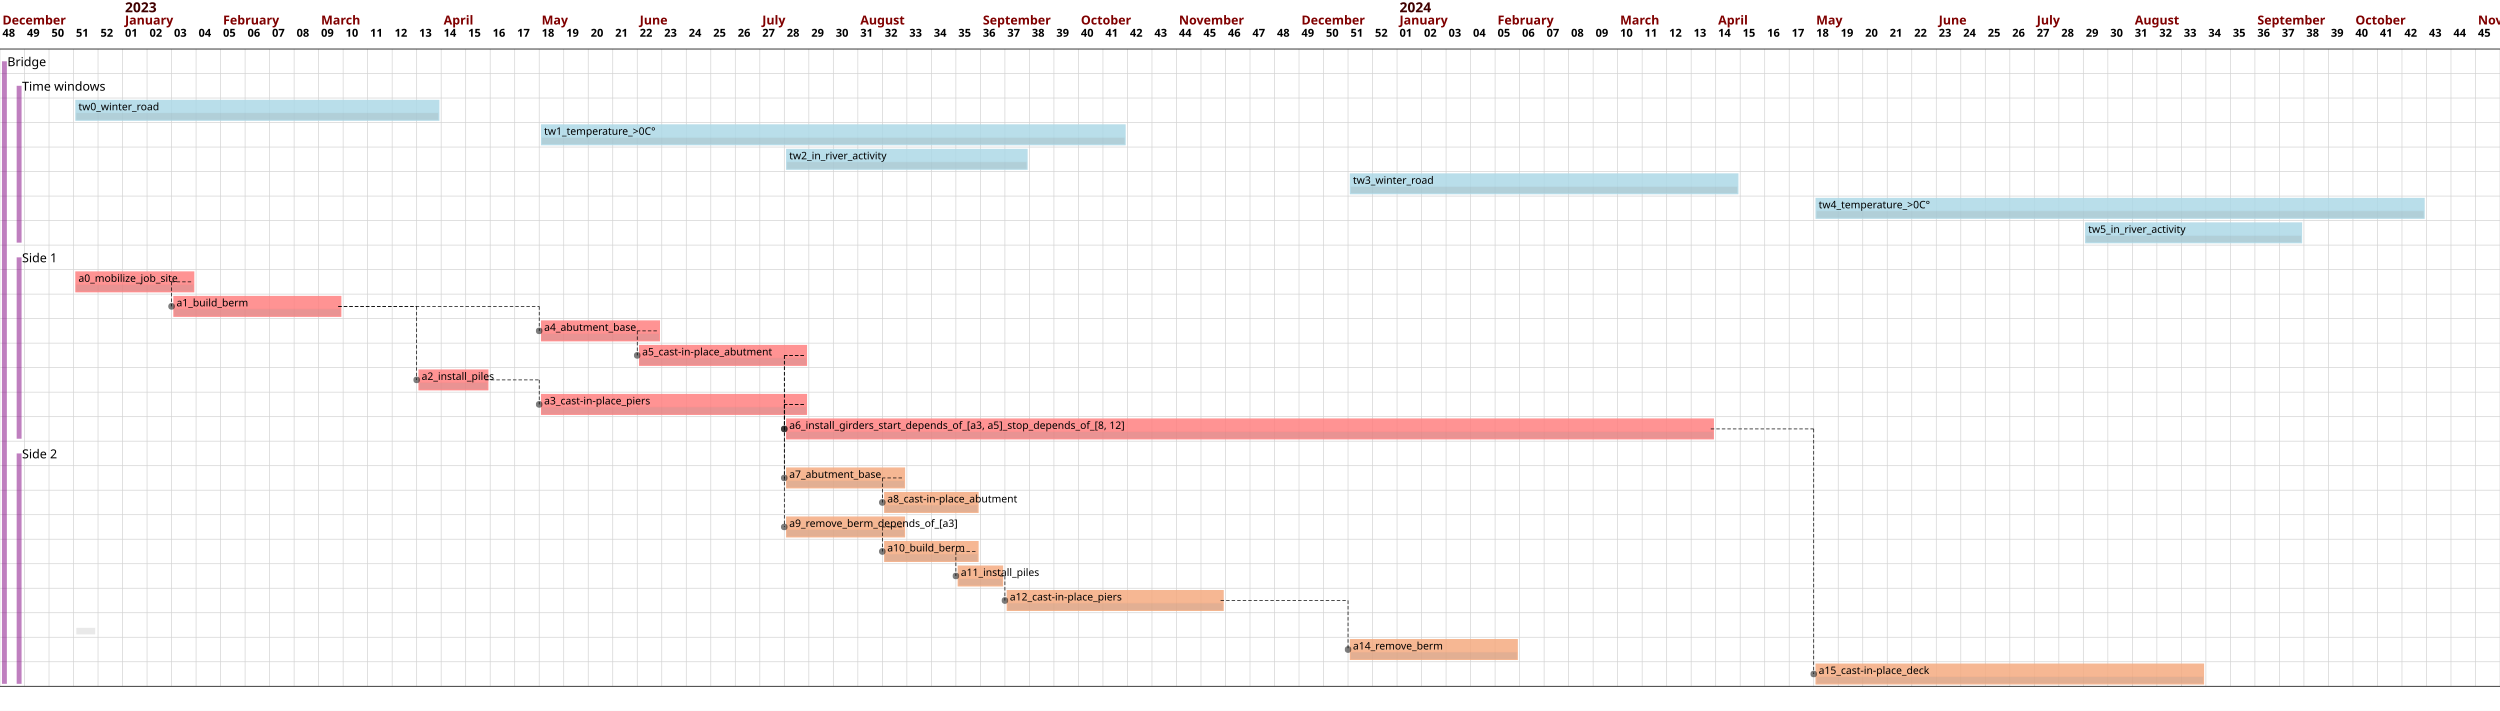
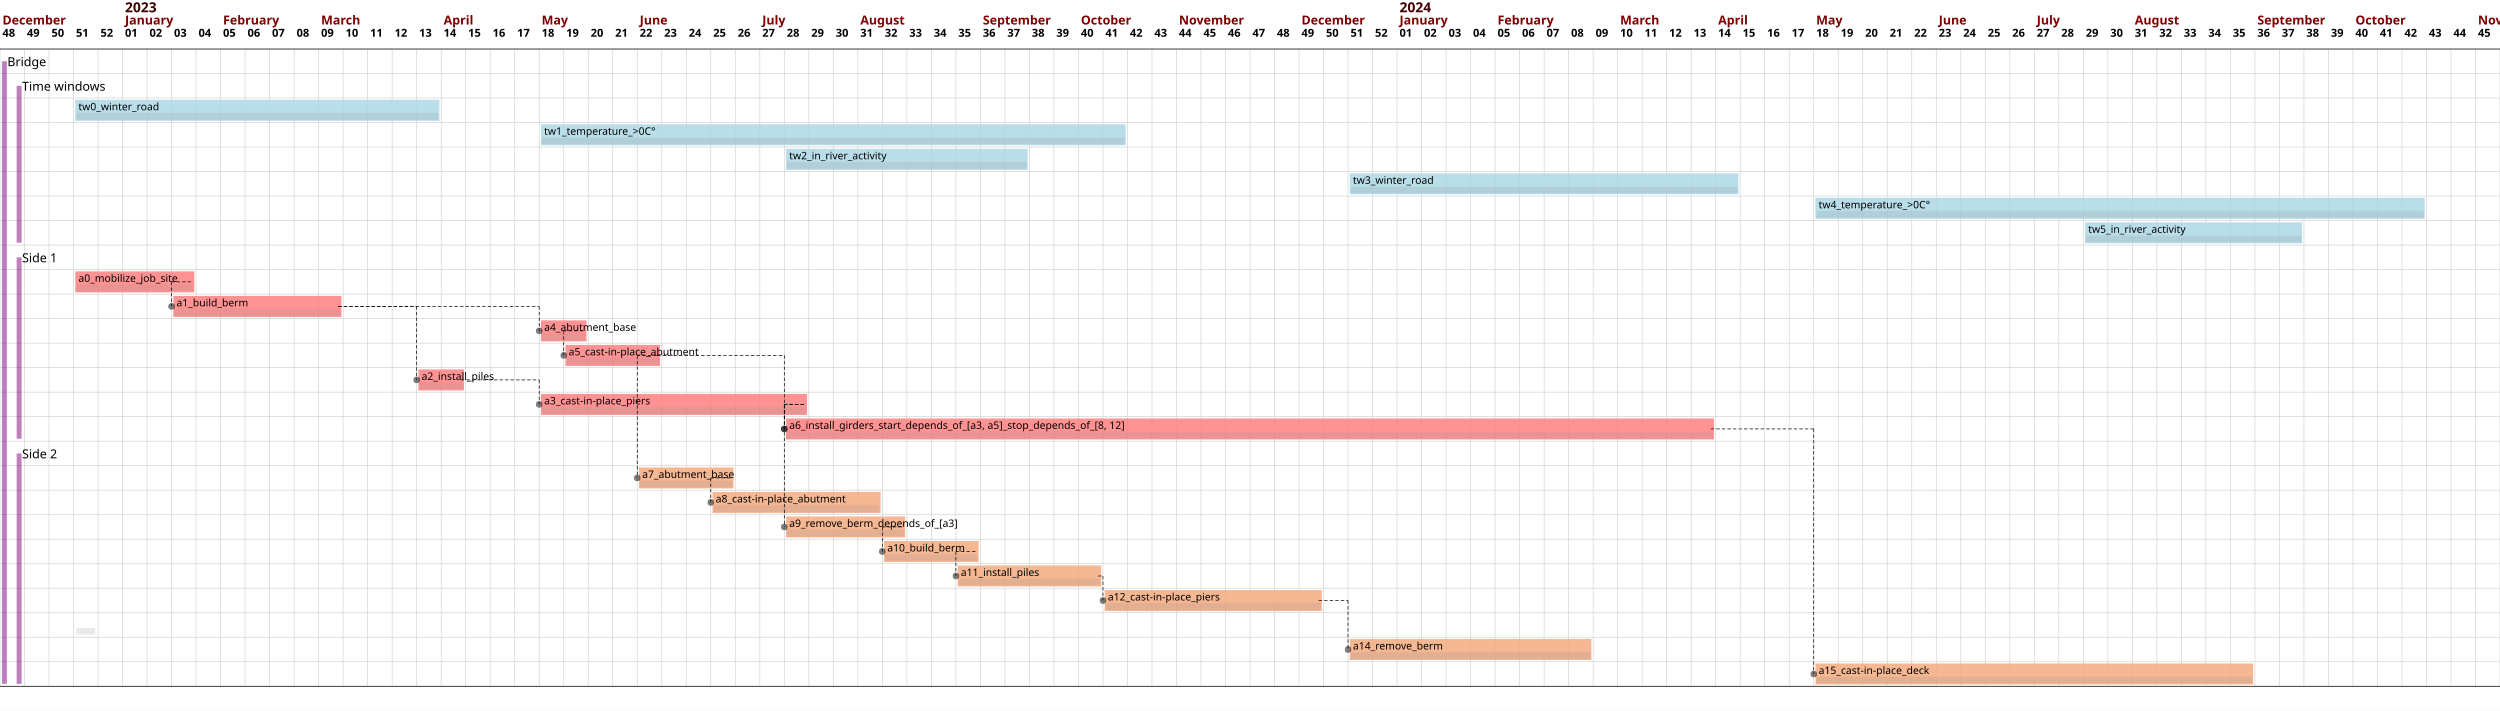
<svg xmlns="http://www.w3.org/2000/svg" baseProfile="full" height="1027.559" version="1.1" width="3614.173">
  <defs />
  <rect fill="white" height="1027.559" opacity="1" stroke-width="0" width="3614.173" x="0.0" y="0.0" />
  <g>
    <g id="vlines" stroke="lightgray">
      <line x1="0.0" x2="0.0" y1="70.866" y2="992.126" />
      <text fill="#800000" font-family="Verdana" font-size="18" font-weight="bold" stroke="#800000" stroke-width="0" x="3.543" y="35.433">December</text>
      <text fill="black" font-family="Verdana" font-size="16" font-weight="bold" stroke="black" stroke-width="0" x="3.543" y="53.15">48</text>
      <line x1="35.433" x2="35.433" y1="70.866" y2="992.126" />
      <text fill="black" font-family="Verdana" font-size="16" font-weight="bold" stroke="black" stroke-width="0" x="38.976" y="53.15">49</text>
      <line x1="70.866" x2="70.866" y1="70.866" y2="992.126" />
      <text fill="black" font-family="Verdana" font-size="16" font-weight="bold" stroke="black" stroke-width="0" x="74.409" y="53.15">50</text>
      <line x1="106.299" x2="106.299" y1="70.866" y2="992.126" />
      <text fill="black" font-family="Verdana" font-size="16" font-weight="bold" stroke="black" stroke-width="0" x="109.843" y="53.15">51</text>
      <line x1="141.732" x2="141.732" y1="70.866" y2="992.126" />
      <text fill="black" font-family="Verdana" font-size="16" font-weight="bold" stroke="black" stroke-width="0" x="145.276" y="53.15">52</text>
      <line x1="177.165" x2="177.165" y1="70.866" y2="992.126" />
      <text fill="#400000" font-family="Verdana" font-size="20" font-weight="bold" stroke="#400000" stroke-width="0" x="180.709" y="17.717">2023</text>
      <text fill="#800000" font-family="Verdana" font-size="18" font-weight="bold" stroke="#800000" stroke-width="0" x="180.709" y="35.433">January</text>
      <text fill="black" font-family="Verdana" font-size="16" font-weight="bold" stroke="black" stroke-width="0" x="180.709" y="53.15">01</text>
      <line x1="212.598" x2="212.598" y1="70.866" y2="992.126" />
      <text fill="black" font-family="Verdana" font-size="16" font-weight="bold" stroke="black" stroke-width="0" x="216.142" y="53.15">02</text>
      <line x1="248.031" x2="248.031" y1="70.866" y2="992.126" />
      <text fill="black" font-family="Verdana" font-size="16" font-weight="bold" stroke="black" stroke-width="0" x="251.575" y="53.15">03</text>
      <line x1="283.465" x2="283.465" y1="70.866" y2="992.126" />
      <text fill="black" font-family="Verdana" font-size="16" font-weight="bold" stroke="black" stroke-width="0" x="287.008" y="53.15">04</text>
      <line x1="318.898" x2="318.898" y1="70.866" y2="992.126" />
      <text fill="#800000" font-family="Verdana" font-size="18" font-weight="bold" stroke="#800000" stroke-width="0" x="322.441" y="35.433">February</text>
      <text fill="black" font-family="Verdana" font-size="16" font-weight="bold" stroke="black" stroke-width="0" x="322.441" y="53.15">05</text>
      <line x1="354.331" x2="354.331" y1="70.866" y2="992.126" />
      <text fill="black" font-family="Verdana" font-size="16" font-weight="bold" stroke="black" stroke-width="0" x="357.874" y="53.15">06</text>
      <line x1="389.764" x2="389.764" y1="70.866" y2="992.126" />
      <text fill="black" font-family="Verdana" font-size="16" font-weight="bold" stroke="black" stroke-width="0" x="393.307" y="53.15">07</text>
      <line x1="425.197" x2="425.197" y1="70.866" y2="992.126" />
      <text fill="black" font-family="Verdana" font-size="16" font-weight="bold" stroke="black" stroke-width="0" x="428.74" y="53.15">08</text>
      <line x1="460.63" x2="460.63" y1="70.866" y2="992.126" />
      <text fill="#800000" font-family="Verdana" font-size="18" font-weight="bold" stroke="#800000" stroke-width="0" x="464.173" y="35.433">March</text>
      <text fill="black" font-family="Verdana" font-size="16" font-weight="bold" stroke="black" stroke-width="0" x="464.173" y="53.15">09</text>
      <line x1="496.063" x2="496.063" y1="70.866" y2="992.126" />
      <text fill="black" font-family="Verdana" font-size="16" font-weight="bold" stroke="black" stroke-width="0" x="499.606" y="53.15">10</text>
      <line x1="531.496" x2="531.496" y1="70.866" y2="992.126" />
      <text fill="black" font-family="Verdana" font-size="16" font-weight="bold" stroke="black" stroke-width="0" x="535.039" y="53.15">11</text>
      <line x1="566.929" x2="566.929" y1="70.866" y2="992.126" />
      <text fill="black" font-family="Verdana" font-size="16" font-weight="bold" stroke="black" stroke-width="0" x="570.472" y="53.15">12</text>
      <line x1="602.362" x2="602.362" y1="70.866" y2="992.126" />
      <text fill="black" font-family="Verdana" font-size="16" font-weight="bold" stroke="black" stroke-width="0" x="605.905" y="53.15">13</text>
      <line x1="637.795" x2="637.795" y1="70.866" y2="992.126" />
      <text fill="#800000" font-family="Verdana" font-size="18" font-weight="bold" stroke="#800000" stroke-width="0" x="641.339" y="35.433">April</text>
      <text fill="black" font-family="Verdana" font-size="16" font-weight="bold" stroke="black" stroke-width="0" x="641.339" y="53.15">14</text>
      <line x1="673.228" x2="673.228" y1="70.866" y2="992.126" />
      <text fill="black" font-family="Verdana" font-size="16" font-weight="bold" stroke="black" stroke-width="0" x="676.772" y="53.15">15</text>
      <line x1="708.661" x2="708.661" y1="70.866" y2="992.126" />
      <text fill="black" font-family="Verdana" font-size="16" font-weight="bold" stroke="black" stroke-width="0" x="712.205" y="53.15">16</text>
      <line x1="744.094" x2="744.094" y1="70.866" y2="992.126" />
      <text fill="black" font-family="Verdana" font-size="16" font-weight="bold" stroke="black" stroke-width="0" x="747.638" y="53.15">17</text>
      <line x1="779.528" x2="779.528" y1="70.866" y2="992.126" />
      <text fill="#800000" font-family="Verdana" font-size="18" font-weight="bold" stroke="#800000" stroke-width="0" x="783.071" y="35.433">May</text>
      <text fill="black" font-family="Verdana" font-size="16" font-weight="bold" stroke="black" stroke-width="0" x="783.071" y="53.15">18</text>
      <line x1="814.961" x2="814.961" y1="70.866" y2="992.126" />
      <text fill="black" font-family="Verdana" font-size="16" font-weight="bold" stroke="black" stroke-width="0" x="818.504" y="53.15">19</text>
      <line x1="850.394" x2="850.394" y1="70.866" y2="992.126" />
      <text fill="black" font-family="Verdana" font-size="16" font-weight="bold" stroke="black" stroke-width="0" x="853.937" y="53.15">20</text>
      <line x1="885.827" x2="885.827" y1="70.866" y2="992.126" />
      <text fill="black" font-family="Verdana" font-size="16" font-weight="bold" stroke="black" stroke-width="0" x="889.37" y="53.15">21</text>
      <line x1="921.26" x2="921.26" y1="70.866" y2="992.126" />
      <text fill="#800000" font-family="Verdana" font-size="18" font-weight="bold" stroke="#800000" stroke-width="0" x="924.803" y="35.433">June</text>
      <text fill="black" font-family="Verdana" font-size="16" font-weight="bold" stroke="black" stroke-width="0" x="924.803" y="53.15">22</text>
      <line x1="956.693" x2="956.693" y1="70.866" y2="992.126" />
      <text fill="black" font-family="Verdana" font-size="16" font-weight="bold" stroke="black" stroke-width="0" x="960.236" y="53.15">23</text>
      <line x1="992.126" x2="992.126" y1="70.866" y2="992.126" />
      <text fill="black" font-family="Verdana" font-size="16" font-weight="bold" stroke="black" stroke-width="0" x="995.669" y="53.15">24</text>
      <line x1="1027.559" x2="1027.559" y1="70.866" y2="992.126" />
      <text fill="black" font-family="Verdana" font-size="16" font-weight="bold" stroke="black" stroke-width="0" x="1031.102" y="53.15">25</text>
      <line x1="1062.992" x2="1062.992" y1="70.866" y2="992.126" />
      <text fill="black" font-family="Verdana" font-size="16" font-weight="bold" stroke="black" stroke-width="0" x="1066.535" y="53.15">26</text>
      <line x1="1098.425" x2="1098.425" y1="70.866" y2="992.126" />
      <text fill="#800000" font-family="Verdana" font-size="18" font-weight="bold" stroke="#800000" stroke-width="0" x="1101.968" y="35.433">July</text>
      <text fill="black" font-family="Verdana" font-size="16" font-weight="bold" stroke="black" stroke-width="0" x="1101.968" y="53.15">27</text>
      <line x1="1133.858" x2="1133.858" y1="70.866" y2="992.126" />
      <text fill="black" font-family="Verdana" font-size="16" font-weight="bold" stroke="black" stroke-width="0" x="1137.402" y="53.15">28</text>
      <line x1="1169.291" x2="1169.291" y1="70.866" y2="992.126" />
      <text fill="black" font-family="Verdana" font-size="16" font-weight="bold" stroke="black" stroke-width="0" x="1172.835" y="53.15">29</text>
      <line x1="1204.724" x2="1204.724" y1="70.866" y2="992.126" />
      <text fill="black" font-family="Verdana" font-size="16" font-weight="bold" stroke="black" stroke-width="0" x="1208.268" y="53.15">30</text>
      <line x1="1240.157" x2="1240.157" y1="70.866" y2="992.126" />
      <text fill="#800000" font-family="Verdana" font-size="18" font-weight="bold" stroke="#800000" stroke-width="0" x="1243.701" y="35.433">August</text>
      <text fill="black" font-family="Verdana" font-size="16" font-weight="bold" stroke="black" stroke-width="0" x="1243.701" y="53.15">31</text>
      <line x1="1275.591" x2="1275.591" y1="70.866" y2="992.126" />
      <text fill="black" font-family="Verdana" font-size="16" font-weight="bold" stroke="black" stroke-width="0" x="1279.134" y="53.15">32</text>
      <line x1="1311.024" x2="1311.024" y1="70.866" y2="992.126" />
      <text fill="black" font-family="Verdana" font-size="16" font-weight="bold" stroke="black" stroke-width="0" x="1314.567" y="53.15">33</text>
      <line x1="1346.457" x2="1346.457" y1="70.866" y2="992.126" />
      <text fill="black" font-family="Verdana" font-size="16" font-weight="bold" stroke="black" stroke-width="0" x="1350" y="53.15">34</text>
      <line x1="1381.89" x2="1381.89" y1="70.866" y2="992.126" />
      <text fill="black" font-family="Verdana" font-size="16" font-weight="bold" stroke="black" stroke-width="0" x="1385.433" y="53.15">35</text>
      <line x1="1417.323" x2="1417.323" y1="70.866" y2="992.126" />
      <text fill="#800000" font-family="Verdana" font-size="18" font-weight="bold" stroke="#800000" stroke-width="0" x="1420.866" y="35.433">September</text>
      <text fill="black" font-family="Verdana" font-size="16" font-weight="bold" stroke="black" stroke-width="0" x="1420.866" y="53.15">36</text>
      <line x1="1452.756" x2="1452.756" y1="70.866" y2="992.126" />
      <text fill="black" font-family="Verdana" font-size="16" font-weight="bold" stroke="black" stroke-width="0" x="1456.299" y="53.15">37</text>
      <line x1="1488.189" x2="1488.189" y1="70.866" y2="992.126" />
      <text fill="black" font-family="Verdana" font-size="16" font-weight="bold" stroke="black" stroke-width="0" x="1491.732" y="53.15">38</text>
      <line x1="1523.622" x2="1523.622" y1="70.866" y2="992.126" />
      <text fill="black" font-family="Verdana" font-size="16" font-weight="bold" stroke="black" stroke-width="0" x="1527.165" y="53.15">39</text>
      <line x1="1559.055" x2="1559.055" y1="70.866" y2="992.126" />
      <text fill="#800000" font-family="Verdana" font-size="18" font-weight="bold" stroke="#800000" stroke-width="0" x="1562.598" y="35.433">October</text>
      <text fill="black" font-family="Verdana" font-size="16" font-weight="bold" stroke="black" stroke-width="0" x="1562.598" y="53.15">40</text>
      <line x1="1594.488" x2="1594.488" y1="70.866" y2="992.126" />
      <text fill="black" font-family="Verdana" font-size="16" font-weight="bold" stroke="black" stroke-width="0" x="1598.031" y="53.15">41</text>
      <line x1="1629.921" x2="1629.921" y1="70.866" y2="992.126" />
      <text fill="black" font-family="Verdana" font-size="16" font-weight="bold" stroke="black" stroke-width="0" x="1633.465" y="53.15">42</text>
      <line x1="1665.354" x2="1665.354" y1="70.866" y2="992.126" />
      <text fill="black" font-family="Verdana" font-size="16" font-weight="bold" stroke="black" stroke-width="0" x="1668.898" y="53.15">43</text>
      <line x1="1700.787" x2="1700.787" y1="70.866" y2="992.126" />
      <text fill="#800000" font-family="Verdana" font-size="18" font-weight="bold" stroke="#800000" stroke-width="0" x="1704.331" y="35.433">November</text>
      <text fill="black" font-family="Verdana" font-size="16" font-weight="bold" stroke="black" stroke-width="0" x="1704.331" y="53.15">44</text>
      <line x1="1736.22" x2="1736.22" y1="70.866" y2="992.126" />
      <text fill="black" font-family="Verdana" font-size="16" font-weight="bold" stroke="black" stroke-width="0" x="1739.764" y="53.15">45</text>
      <line x1="1771.654" x2="1771.654" y1="70.866" y2="992.126" />
      <text fill="black" font-family="Verdana" font-size="16" font-weight="bold" stroke="black" stroke-width="0" x="1775.197" y="53.15">46</text>
      <line x1="1807.087" x2="1807.087" y1="70.866" y2="992.126" />
      <text fill="black" font-family="Verdana" font-size="16" font-weight="bold" stroke="black" stroke-width="0" x="1810.63" y="53.15">47</text>
      <line x1="1842.52" x2="1842.52" y1="70.866" y2="992.126" />
      <text fill="black" font-family="Verdana" font-size="16" font-weight="bold" stroke="black" stroke-width="0" x="1846.063" y="53.15">48</text>
      <line x1="1877.953" x2="1877.953" y1="70.866" y2="992.126" />
      <text fill="#800000" font-family="Verdana" font-size="18" font-weight="bold" stroke="#800000" stroke-width="0" x="1881.496" y="35.433">December</text>
      <text fill="black" font-family="Verdana" font-size="16" font-weight="bold" stroke="black" stroke-width="0" x="1881.496" y="53.15">49</text>
      <line x1="1913.386" x2="1913.386" y1="70.866" y2="992.126" />
      <text fill="black" font-family="Verdana" font-size="16" font-weight="bold" stroke="black" stroke-width="0" x="1916.929" y="53.15">50</text>
      <line x1="1948.819" x2="1948.819" y1="70.866" y2="992.126" />
      <text fill="black" font-family="Verdana" font-size="16" font-weight="bold" stroke="black" stroke-width="0" x="1952.362" y="53.15">51</text>
      <line x1="1984.252" x2="1984.252" y1="70.866" y2="992.126" />
      <text fill="black" font-family="Verdana" font-size="16" font-weight="bold" stroke="black" stroke-width="0" x="1987.795" y="53.15">52</text>
      <line x1="2019.685" x2="2019.685" y1="70.866" y2="992.126" />
      <text fill="#400000" font-family="Verdana" font-size="20" font-weight="bold" stroke="#400000" stroke-width="0" x="2023.228" y="17.717">2024</text>
      <text fill="#800000" font-family="Verdana" font-size="18" font-weight="bold" stroke="#800000" stroke-width="0" x="2023.228" y="35.433">January</text>
      <text fill="black" font-family="Verdana" font-size="16" font-weight="bold" stroke="black" stroke-width="0" x="2023.228" y="53.15">01</text>
      <line x1="2055.118" x2="2055.118" y1="70.866" y2="992.126" />
      <text fill="black" font-family="Verdana" font-size="16" font-weight="bold" stroke="black" stroke-width="0" x="2058.661" y="53.15">02</text>
      <line x1="2090.551" x2="2090.551" y1="70.866" y2="992.126" />
      <text fill="black" font-family="Verdana" font-size="16" font-weight="bold" stroke="black" stroke-width="0" x="2094.094" y="53.15">03</text>
      <line x1="2125.984" x2="2125.984" y1="70.866" y2="992.126" />
      <text fill="black" font-family="Verdana" font-size="16" font-weight="bold" stroke="black" stroke-width="0" x="2129.528" y="53.15">04</text>
      <line x1="2161.417" x2="2161.417" y1="70.866" y2="992.126" />
      <text fill="#800000" font-family="Verdana" font-size="18" font-weight="bold" stroke="#800000" stroke-width="0" x="2164.961" y="35.433">February</text>
      <text fill="black" font-family="Verdana" font-size="16" font-weight="bold" stroke="black" stroke-width="0" x="2164.961" y="53.15">05</text>
      <line x1="2196.85" x2="2196.85" y1="70.866" y2="992.126" />
      <text fill="black" font-family="Verdana" font-size="16" font-weight="bold" stroke="black" stroke-width="0" x="2200.394" y="53.15">06</text>
      <line x1="2232.283" x2="2232.283" y1="70.866" y2="992.126" />
      <text fill="black" font-family="Verdana" font-size="16" font-weight="bold" stroke="black" stroke-width="0" x="2235.827" y="53.15">07</text>
      <line x1="2267.716" x2="2267.716" y1="70.866" y2="992.126" />
      <text fill="black" font-family="Verdana" font-size="16" font-weight="bold" stroke="black" stroke-width="0" x="2271.26" y="53.15">08</text>
      <line x1="2303.15" x2="2303.15" y1="70.866" y2="992.126" />
      <text fill="black" font-family="Verdana" font-size="16" font-weight="bold" stroke="black" stroke-width="0" x="2306.693" y="53.15">09</text>
      <line x1="2338.583" x2="2338.583" y1="70.866" y2="992.126" />
      <text fill="#800000" font-family="Verdana" font-size="18" font-weight="bold" stroke="#800000" stroke-width="0" x="2342.126" y="35.433">March</text>
      <text fill="black" font-family="Verdana" font-size="16" font-weight="bold" stroke="black" stroke-width="0" x="2342.126" y="53.15">10</text>
      <line x1="2374.016" x2="2374.016" y1="70.866" y2="992.126" />
      <text fill="black" font-family="Verdana" font-size="16" font-weight="bold" stroke="black" stroke-width="0" x="2377.559" y="53.15">11</text>
      <line x1="2409.449" x2="2409.449" y1="70.866" y2="992.126" />
      <text fill="black" font-family="Verdana" font-size="16" font-weight="bold" stroke="black" stroke-width="0" x="2412.992" y="53.15">12</text>
      <line x1="2444.882" x2="2444.882" y1="70.866" y2="992.126" />
      <text fill="black" font-family="Verdana" font-size="16" font-weight="bold" stroke="black" stroke-width="0" x="2448.425" y="53.15">13</text>
      <line x1="2480.315" x2="2480.315" y1="70.866" y2="992.126" />
      <text fill="#800000" font-family="Verdana" font-size="18" font-weight="bold" stroke="#800000" stroke-width="0" x="2483.858" y="35.433">April</text>
      <text fill="black" font-family="Verdana" font-size="16" font-weight="bold" stroke="black" stroke-width="0" x="2483.858" y="53.15">14</text>
      <line x1="2515.748" x2="2515.748" y1="70.866" y2="992.126" />
      <text fill="black" font-family="Verdana" font-size="16" font-weight="bold" stroke="black" stroke-width="0" x="2519.291" y="53.15">15</text>
      <line x1="2551.181" x2="2551.181" y1="70.866" y2="992.126" />
      <text fill="black" font-family="Verdana" font-size="16" font-weight="bold" stroke="black" stroke-width="0" x="2554.724" y="53.15">16</text>
      <line x1="2586.614" x2="2586.614" y1="70.866" y2="992.126" />
      <text fill="black" font-family="Verdana" font-size="16" font-weight="bold" stroke="black" stroke-width="0" x="2590.157" y="53.15">17</text>
      <line x1="2622.047" x2="2622.047" y1="70.866" y2="992.126" />
      <text fill="#800000" font-family="Verdana" font-size="18" font-weight="bold" stroke="#800000" stroke-width="0" x="2625.59" y="35.433">May</text>
      <text fill="black" font-family="Verdana" font-size="16" font-weight="bold" stroke="black" stroke-width="0" x="2625.59" y="53.15">18</text>
      <line x1="2657.48" x2="2657.48" y1="70.866" y2="992.126" />
      <text fill="black" font-family="Verdana" font-size="16" font-weight="bold" stroke="black" stroke-width="0" x="2661.024" y="53.15">19</text>
      <line x1="2692.913" x2="2692.913" y1="70.866" y2="992.126" />
      <text fill="black" font-family="Verdana" font-size="16" font-weight="bold" stroke="black" stroke-width="0" x="2696.457" y="53.15">20</text>
      <line x1="2728.346" x2="2728.346" y1="70.866" y2="992.126" />
      <text fill="black" font-family="Verdana" font-size="16" font-weight="bold" stroke="black" stroke-width="0" x="2731.89" y="53.15">21</text>
      <line x1="2763.779" x2="2763.779" y1="70.866" y2="992.126" />
      <text fill="black" font-family="Verdana" font-size="16" font-weight="bold" stroke="black" stroke-width="0" x="2767.323" y="53.15">22</text>
      <line x1="2799.213" x2="2799.213" y1="70.866" y2="992.126" />
      <text fill="#800000" font-family="Verdana" font-size="18" font-weight="bold" stroke="#800000" stroke-width="0" x="2802.756" y="35.433">June</text>
      <text fill="black" font-family="Verdana" font-size="16" font-weight="bold" stroke="black" stroke-width="0" x="2802.756" y="53.15">23</text>
      <line x1="2834.646" x2="2834.646" y1="70.866" y2="992.126" />
      <text fill="black" font-family="Verdana" font-size="16" font-weight="bold" stroke="black" stroke-width="0" x="2838.189" y="53.15">24</text>
      <line x1="2870.079" x2="2870.079" y1="70.866" y2="992.126" />
      <text fill="black" font-family="Verdana" font-size="16" font-weight="bold" stroke="black" stroke-width="0" x="2873.622" y="53.15">25</text>
      <line x1="2905.512" x2="2905.512" y1="70.866" y2="992.126" />
      <text fill="black" font-family="Verdana" font-size="16" font-weight="bold" stroke="black" stroke-width="0" x="2909.055" y="53.15">26</text>
      <line x1="2940.945" x2="2940.945" y1="70.866" y2="992.126" />
      <text fill="#800000" font-family="Verdana" font-size="18" font-weight="bold" stroke="#800000" stroke-width="0" x="2944.488" y="35.433">July</text>
      <text fill="black" font-family="Verdana" font-size="16" font-weight="bold" stroke="black" stroke-width="0" x="2944.488" y="53.15">27</text>
      <line x1="2976.378" x2="2976.378" y1="70.866" y2="992.126" />
      <text fill="black" font-family="Verdana" font-size="16" font-weight="bold" stroke="black" stroke-width="0" x="2979.921" y="53.15">28</text>
      <line x1="3011.811" x2="3011.811" y1="70.866" y2="992.126" />
      <text fill="black" font-family="Verdana" font-size="16" font-weight="bold" stroke="black" stroke-width="0" x="3015.354" y="53.15">29</text>
      <line x1="3047.244" x2="3047.244" y1="70.866" y2="992.126" />
      <text fill="black" font-family="Verdana" font-size="16" font-weight="bold" stroke="black" stroke-width="0" x="3050.787" y="53.15">30</text>
      <line x1="3082.677" x2="3082.677" y1="70.866" y2="992.126" />
      <text fill="#800000" font-family="Verdana" font-size="18" font-weight="bold" stroke="#800000" stroke-width="0" x="3086.22" y="35.433">August</text>
      <text fill="black" font-family="Verdana" font-size="16" font-weight="bold" stroke="black" stroke-width="0" x="3086.22" y="53.15">31</text>
      <line x1="3118.11" x2="3118.11" y1="70.866" y2="992.126" />
      <text fill="black" font-family="Verdana" font-size="16" font-weight="bold" stroke="black" stroke-width="0" x="3121.653" y="53.15">32</text>
      <line x1="3153.543" x2="3153.543" y1="70.866" y2="992.126" />
      <text fill="black" font-family="Verdana" font-size="16" font-weight="bold" stroke="black" stroke-width="0" x="3157.087" y="53.15">33</text>
      <line x1="3188.976" x2="3188.976" y1="70.866" y2="992.126" />
      <text fill="black" font-family="Verdana" font-size="16" font-weight="bold" stroke="black" stroke-width="0" x="3192.52" y="53.15">34</text>
      <line x1="3224.409" x2="3224.409" y1="70.866" y2="992.126" />
      <text fill="black" font-family="Verdana" font-size="16" font-weight="bold" stroke="black" stroke-width="0" x="3227.953" y="53.15">35</text>
      <line x1="3259.842" x2="3259.842" y1="70.866" y2="992.126" />
      <text fill="#800000" font-family="Verdana" font-size="18" font-weight="bold" stroke="#800000" stroke-width="0" x="3263.386" y="35.433">September</text>
      <text fill="black" font-family="Verdana" font-size="16" font-weight="bold" stroke="black" stroke-width="0" x="3263.386" y="53.15">36</text>
      <line x1="3295.276" x2="3295.276" y1="70.866" y2="992.126" />
      <text fill="black" font-family="Verdana" font-size="16" font-weight="bold" stroke="black" stroke-width="0" x="3298.819" y="53.15">37</text>
      <line x1="3330.709" x2="3330.709" y1="70.866" y2="992.126" />
      <text fill="black" font-family="Verdana" font-size="16" font-weight="bold" stroke="black" stroke-width="0" x="3334.252" y="53.15">38</text>
      <line x1="3366.142" x2="3366.142" y1="70.866" y2="992.126" />
      <text fill="black" font-family="Verdana" font-size="16" font-weight="bold" stroke="black" stroke-width="0" x="3369.685" y="53.15">39</text>
      <line x1="3401.575" x2="3401.575" y1="70.866" y2="992.126" />
      <text fill="#800000" font-family="Verdana" font-size="18" font-weight="bold" stroke="#800000" stroke-width="0" x="3405.118" y="35.433">October</text>
      <text fill="black" font-family="Verdana" font-size="16" font-weight="bold" stroke="black" stroke-width="0" x="3405.118" y="53.15">40</text>
      <line x1="3437.008" x2="3437.008" y1="70.866" y2="992.126" />
      <text fill="black" font-family="Verdana" font-size="16" font-weight="bold" stroke="black" stroke-width="0" x="3440.551" y="53.15">41</text>
      <line x1="3472.441" x2="3472.441" y1="70.866" y2="992.126" />
      <text fill="black" font-family="Verdana" font-size="16" font-weight="bold" stroke="black" stroke-width="0" x="3475.984" y="53.15">42</text>
      <line x1="3507.874" x2="3507.874" y1="70.866" y2="992.126" />
      <text fill="black" font-family="Verdana" font-size="16" font-weight="bold" stroke="black" stroke-width="0" x="3511.417" y="53.15">43</text>
      <line x1="3543.307" x2="3543.307" y1="70.866" y2="992.126" />
      <text fill="black" font-family="Verdana" font-size="16" font-weight="bold" stroke="black" stroke-width="0" x="3546.85" y="53.15">44</text>
      <line x1="3578.74" x2="3578.74" y1="70.866" y2="992.126" />
      <text fill="#800000" font-family="Verdana" font-size="18" font-weight="bold" stroke="#800000" stroke-width="0" x="3582.283" y="35.433">November</text>
      <text fill="black" font-family="Verdana" font-size="16" font-weight="bold" stroke="black" stroke-width="0" x="3582.283" y="53.15">45</text>
      <line x1="3614.173" x2="3614.173" y1="70.866" y2="992.126" />
    </g>
    <g id="hlines" stroke="lightgray">
      <line x1="0.0" x2="3614.173" y1="70.866" y2="70.866" />
      <line x1="0.0" x2="3614.173" y1="106.299" y2="106.299" />
      <line x1="0.0" x2="3614.173" y1="141.732" y2="141.732" />
      <line x1="0.0" x2="3614.173" y1="177.165" y2="177.165" />
      <line x1="0.0" x2="3614.173" y1="212.598" y2="212.598" />
      <line x1="0.0" x2="3614.173" y1="248.031" y2="248.031" />
      <line x1="0.0" x2="3614.173" y1="283.465" y2="283.465" />
      <line x1="0.0" x2="3614.173" y1="318.898" y2="318.898" />
      <line x1="0.0" x2="3614.173" y1="354.331" y2="354.331" />
      <line x1="0.0" x2="3614.173" y1="389.764" y2="389.764" />
      <line x1="0.0" x2="3614.173" y1="425.197" y2="425.197" />
      <line x1="0.0" x2="3614.173" y1="460.63" y2="460.63" />
      <line x1="0.0" x2="3614.173" y1="496.063" y2="496.063" />
      <line x1="0.0" x2="3614.173" y1="531.496" y2="531.496" />
      <line x1="0.0" x2="3614.173" y1="566.929" y2="566.929" />
      <line x1="0.0" x2="3614.173" y1="602.362" y2="602.362" />
      <line x1="0.0" x2="3614.173" y1="637.795" y2="637.795" />
      <line x1="0.0" x2="3614.173" y1="673.228" y2="673.228" />
      <line x1="0.0" x2="3614.173" y1="708.661" y2="708.661" />
      <line x1="0.0" x2="3614.173" y1="744.094" y2="744.094" />
      <line x1="0.0" x2="3614.173" y1="779.528" y2="779.528" />
      <line x1="0.0" x2="3614.173" y1="814.961" y2="814.961" />
      <line x1="0.0" x2="3614.173" y1="850.394" y2="850.394" />
      <line x1="0.0" x2="3614.173" y1="885.827" y2="885.827" />
      <line x1="0.0" x2="3614.173" y1="921.26" y2="921.26" />
      <line x1="0.0" x2="3614.173" y1="956.693" y2="956.693" />
      <line x1="0.0" x2="3614.173" y1="992.126" y2="992.126" />
    </g>
    <line stroke="black" x1="0.0" x2="3614.173" y1="70.866" y2="70.866" />
    <line stroke="black" x1="0.0" x2="3614.173" y1="992.126" y2="992.126" />
  </g>
  <g>
    <g>
      <text fill="black" font-family="Verdana" font-size="18" stroke="black" stroke-width="0" x="10.63" y="95.669">Bridge</text>
      <rect fill="purple" height="900" opacity="0.5" stroke="lightgray" stroke-width="0" width="7.087" x="2.835" y="88.583" />
      <g>
        <g>
          <text fill="black" font-family="Verdana" font-size="18" stroke="black" stroke-width="0" x="31.89" y="131.102">Time windows</text>
          <rect fill="purple" height="226.772" opacity="0.5" stroke="lightgray" stroke-width="0" width="7.087" x="24.094" y="124.016" />
          <g>
            <g id="tw0_winter_road">
              <rect fill="#ADD8E6" height="28.346" opacity="0.85" stroke="#ADD8E6" stroke-width="2" width="524.409" x="109.843" y="145.276" />
              <rect fill="#909090" height="10.63" opacity="0.2" stroke="#ADD8E6" stroke-width="1" width="524.409" x="109.843" y="162.992" />
              <text fill="black" font-family="Verdana" font-size="15" stroke="black" stroke-width="0" x="113.386" y="159.449">tw0_winter_road</text>
            </g>
            <g id="tw1_temperature_&gt;0C°">
              <rect fill="#ADD8E6" height="28.346" opacity="0.85" stroke="#ADD8E6" stroke-width="2" width="843.307" x="783.071" y="180.709" />
              <rect fill="#909090" height="10.63" opacity="0.2" stroke="#ADD8E6" stroke-width="1" width="843.307" x="783.071" y="198.425" />
              <text fill="black" font-family="Verdana" font-size="15" stroke="black" stroke-width="0" x="786.614" y="194.882">tw1_temperature_&gt;0C°</text>
            </g>
            <g id="tw2_in_river_activity">
              <rect fill="#ADD8E6" height="28.346" opacity="0.85" stroke="#ADD8E6" stroke-width="2" width="347.244" x="1137.402" y="216.142" />
              <rect fill="#909090" height="10.63" opacity="0.2" stroke="#ADD8E6" stroke-width="1" width="347.244" x="1137.402" y="233.858" />
              <text fill="black" font-family="Verdana" font-size="15" stroke="black" stroke-width="0" x="1140.945" y="230.315">tw2_in_river_activity</text>
            </g>
            <g id="tw3_winter_road">
              <rect fill="#ADD8E6" height="28.346" opacity="0.85" stroke="#ADD8E6" stroke-width="2" width="559.843" x="1952.362" y="251.575" />
              <rect fill="#909090" height="10.63" opacity="0.2" stroke="#ADD8E6" stroke-width="1" width="559.843" x="1952.362" y="269.291" />
              <text fill="black" font-family="Verdana" font-size="15" stroke="black" stroke-width="0" x="1955.905" y="265.748">tw3_winter_road</text>
            </g>
            <g id="tw4_temperature_&gt;0C°">
              <rect fill="#ADD8E6" height="28.346" opacity="0.85" stroke="#ADD8E6" stroke-width="2" width="878.74" x="2625.59" y="287.008" />
              <rect fill="#909090" height="10.63" opacity="0.2" stroke="#ADD8E6" stroke-width="1" width="878.74" x="2625.59" y="304.724" />
              <text fill="black" font-family="Verdana" font-size="15" stroke="black" stroke-width="0" x="2629.134" y="301.181">tw4_temperature_&gt;0C°</text>
            </g>
            <g id="tw5_in_river_activity">
              <rect fill="#ADD8E6" height="28.346" opacity="0.85" stroke="#ADD8E6" stroke-width="2" width="311.811" x="3015.354" y="322.441" />
              <rect fill="#909090" height="10.63" opacity="0.2" stroke="#ADD8E6" stroke-width="1" width="311.811" x="3015.354" y="340.157" />
              <text fill="black" font-family="Verdana" font-size="15" stroke="black" stroke-width="0" x="3018.898" y="336.614">tw5_in_river_activity</text>
            </g>
          </g>
        </g>
        <g>
          <text fill="black" font-family="Verdana" font-size="18" stroke="black" stroke-width="0" x="31.89" y="379.134">Side 1</text>
          <rect fill="purple" height="262.205" opacity="0.5" stroke="lightgray" stroke-width="0" width="7.087" x="24.094" y="372.047" />
          <g>
            <g id="a0_mobilize_job_site">
              <rect fill="#FF8080" height="28.346" opacity="0.85" stroke="#FF8080" stroke-width="2" width="170.079" x="109.843" y="393.307" />
              <rect fill="#909090" height="10.63" opacity="0.2" stroke="#FF8080" stroke-width="1" width="170.079" x="109.843" y="411.024" />
              <text fill="black" font-family="Verdana" font-size="15" stroke="black" stroke-width="0" x="113.386" y="407.48">a0_mobilize_job_site</text>
            </g>
            <g id="a1_build_berm">
              <rect fill="#FF8080" height="28.346" opacity="0.85" stroke="#FF8080" stroke-width="2" width="240.945" x="251.575" y="428.74" />
              <rect fill="#909090" height="10.63" opacity="0.2" stroke="#FF8080" stroke-width="1" width="240.945" x="251.575" y="446.457" />
              <text fill="black" font-family="Verdana" font-size="15" stroke="black" stroke-width="0" x="255.118" y="442.913">a1_build_berm</text>
            </g>
            <g id="a4_abutment_base">
-               <rect fill="#FF8080" height="28.346" opacity="0.85" stroke="#FF8080" stroke-width="2" width="170.079" x="783.071" y="464.173" />
-               <rect fill="#909090" height="10.63" opacity="0.2" stroke="#FF8080" stroke-width="1" width="170.079" x="783.071" y="481.89" />
+               <rect fill="#FF8080" height="28.346" opacity="0.85" stroke="#FF8080" stroke-width="2" width="63.78" x="783.071" y="464.173" />
+               <rect fill="#909090" height="10.63" opacity="0.2" stroke="#FF8080" stroke-width="1" width="63.78" x="783.071" y="481.89" />
              <text fill="black" font-family="Verdana" font-size="15" stroke="black" stroke-width="0" x="786.614" y="478.346">a4_abutment_base</text>
            </g>
            <g id="a5_cast-in-place_abutment">
-               <rect fill="#FF8080" height="28.346" opacity="0.85" stroke="#FF8080" stroke-width="2" width="240.945" x="924.803" y="499.606" />
-               <rect fill="#909090" height="10.63" opacity="0.2" stroke="#FF8080" stroke-width="1" width="240.945" x="924.803" y="517.323" />
-               <text fill="black" font-family="Verdana" font-size="15" stroke="black" stroke-width="0" x="928.346" y="513.78">a5_cast-in-place_abutment</text>
+               <rect fill="#FF8080" height="28.346" opacity="0.85" stroke="#FF8080" stroke-width="2" width="134.646" x="818.504" y="499.606" />
+               <rect fill="#909090" height="10.63" opacity="0.2" stroke="#FF8080" stroke-width="1" width="134.646" x="818.504" y="517.323" />
+               <text fill="black" font-family="Verdana" font-size="15" stroke="black" stroke-width="0" x="822.047" y="513.78">a5_cast-in-place_abutment</text>
            </g>
            <g id="a2_install_piles">
-               <rect fill="#FF8080" height="28.346" opacity="0.85" stroke="#FF8080" stroke-width="2" width="99.213" x="605.905" y="535.039" />
-               <rect fill="#909090" height="10.63" opacity="0.2" stroke="#FF8080" stroke-width="1" width="99.213" x="605.905" y="552.756" />
+               <rect fill="#FF8080" height="28.346" opacity="0.85" stroke="#FF8080" stroke-width="2" width="63.78" x="605.905" y="535.039" />
+               <rect fill="#909090" height="10.63" opacity="0.2" stroke="#FF8080" stroke-width="1" width="63.78" x="605.905" y="552.756" />
              <text fill="black" font-family="Verdana" font-size="15" stroke="black" stroke-width="0" x="609.449" y="549.213">a2_install_piles</text>
            </g>
            <g id="a3_cast-in-place_piers">
              <rect fill="#FF8080" height="28.346" opacity="0.85" stroke="#FF8080" stroke-width="2" width="382.677" x="783.071" y="570.472" />
              <rect fill="#909090" height="10.63" opacity="0.2" stroke="#FF8080" stroke-width="1" width="382.677" x="783.071" y="588.189" />
              <text fill="black" font-family="Verdana" font-size="15" stroke="black" stroke-width="0" x="786.614" y="584.646">a3_cast-in-place_piers</text>
            </g>
            <g id="a6_install_girders_start_depends_of_[a3__a5]_stop_depends_of_[8__12]">
              <rect fill="#FF8080" height="28.346" opacity="0.85" stroke="#FF8080" stroke-width="2" width="1339.37" x="1137.402" y="605.905" />
              <rect fill="#909090" height="10.63" opacity="0.2" stroke="#FF8080" stroke-width="1" width="1339.37" x="1137.402" y="623.622" />
              <text fill="black" font-family="Verdana" font-size="15" stroke="black" stroke-width="0" x="1140.945" y="620.079">a6_install_girders_start_depends_of_[a3, a5]_stop_depends_of_[8, 12]</text>
            </g>
          </g>
        </g>
        <g>
          <text fill="black" font-family="Verdana" font-size="18" stroke="black" stroke-width="0" x="31.89" y="662.598">Side 2</text>
          <rect fill="purple" height="333.071" opacity="0.5" stroke="lightgray" stroke-width="0" width="7.087" x="24.094" y="655.512" />
          <g>
            <g id="a7_abutment_base">
-               <rect fill="#f4aa80" height="28.346" opacity="0.85" stroke="#f4aa80" stroke-width="2" width="170.079" x="1137.402" y="676.772" />
-               <rect fill="#909090" height="10.63" opacity="0.2" stroke="#f4aa80" stroke-width="1" width="170.079" x="1137.402" y="694.488" />
-               <text fill="black" font-family="Verdana" font-size="15" stroke="black" stroke-width="0" x="1140.945" y="690.945">a7_abutment_base</text>
+               <rect fill="#f4aa80" height="28.346" opacity="0.85" stroke="#f4aa80" stroke-width="2" width="134.646" x="924.803" y="676.772" />
+               <rect fill="#909090" height="10.63" opacity="0.2" stroke="#f4aa80" stroke-width="1" width="134.646" x="924.803" y="694.488" />
+               <text fill="black" font-family="Verdana" font-size="15" stroke="black" stroke-width="0" x="928.346" y="690.945">a7_abutment_base</text>
            </g>
            <g id="a8_cast-in-place_abutment">
-               <rect fill="#f4aa80" height="28.346" opacity="0.85" stroke="#f4aa80" stroke-width="2" width="134.646" x="1279.134" y="712.205" />
-               <rect fill="#909090" height="10.63" opacity="0.2" stroke="#f4aa80" stroke-width="1" width="134.646" x="1279.134" y="729.921" />
-               <text fill="black" font-family="Verdana" font-size="15" stroke="black" stroke-width="0" x="1282.677" y="726.378">a8_cast-in-place_abutment</text>
+               <rect fill="#f4aa80" height="28.346" opacity="0.85" stroke="#f4aa80" stroke-width="2" width="240.945" x="1031.102" y="712.205" />
+               <rect fill="#909090" height="10.63" opacity="0.2" stroke="#f4aa80" stroke-width="1" width="240.945" x="1031.102" y="729.921" />
+               <text fill="black" font-family="Verdana" font-size="15" stroke="black" stroke-width="0" x="1034.646" y="726.378">a8_cast-in-place_abutment</text>
            </g>
            <g id="a9_remove_berm_depends_of_[a3]">
              <rect fill="#f4aa80" height="28.346" opacity="0.85" stroke="#f4aa80" stroke-width="2" width="170.079" x="1137.402" y="747.638" />
              <rect fill="#909090" height="10.63" opacity="0.2" stroke="#f4aa80" stroke-width="1" width="170.079" x="1137.402" y="765.354" />
              <text fill="black" font-family="Verdana" font-size="15" stroke="black" stroke-width="0" x="1140.945" y="761.811">a9_remove_berm_depends_of_[a3]</text>
            </g>
            <g id="a10_build_berm">
              <rect fill="#f4aa80" height="28.346" opacity="0.85" stroke="#f4aa80" stroke-width="2" width="134.646" x="1279.134" y="783.071" />
              <rect fill="#909090" height="10.63" opacity="0.2" stroke="#f4aa80" stroke-width="1" width="134.646" x="1279.134" y="800.787" />
              <text fill="black" font-family="Verdana" font-size="15" stroke="black" stroke-width="0" x="1282.677" y="797.244">a10_build_berm</text>
            </g>
            <g id="a11_install_piles">
-               <rect fill="#f4aa80" height="28.346" opacity="0.85" stroke="#f4aa80" stroke-width="2" width="63.78" x="1385.433" y="818.504" />
-               <rect fill="#909090" height="10.63" opacity="0.2" stroke="#f4aa80" stroke-width="1" width="63.78" x="1385.433" y="836.22" />
+               <rect fill="#f4aa80" height="28.346" opacity="0.85" stroke="#f4aa80" stroke-width="2" width="205.512" x="1385.433" y="818.504" />
+               <rect fill="#909090" height="10.63" opacity="0.2" stroke="#f4aa80" stroke-width="1" width="205.512" x="1385.433" y="836.22" />
              <text fill="black" font-family="Verdana" font-size="15" stroke="black" stroke-width="0" x="1388.976" y="832.677">a11_install_piles</text>
            </g>
            <g id="a12_cast-in-place_piers">
-               <rect fill="#f4aa80" height="28.346" opacity="0.85" stroke="#f4aa80" stroke-width="2" width="311.811" x="1456.299" y="853.937" />
-               <rect fill="#909090" height="10.63" opacity="0.2" stroke="#f4aa80" stroke-width="1" width="311.811" x="1456.299" y="871.654" />
-               <text fill="black" font-family="Verdana" font-size="15" stroke="black" stroke-width="0" x="1459.842" y="868.11">a12_cast-in-place_piers</text>
+               <rect fill="#f4aa80" height="28.346" opacity="0.85" stroke="#f4aa80" stroke-width="2" width="311.811" x="1598.031" y="853.937" />
+               <rect fill="#909090" height="10.63" opacity="0.2" stroke="#f4aa80" stroke-width="1" width="311.811" x="1598.031" y="871.654" />
+               <text fill="black" font-family="Verdana" font-size="15" stroke="black" stroke-width="0" x="1601.575" y="868.11">a12_cast-in-place_piers</text>
            </g>
            <g id="_">
              <rect fill="#FFFFFF" height="28.346" opacity="0.85" stroke="#FFFFFF" stroke-width="2" width="28.346" x="109.843" y="889.37" />
              <rect fill="#909090" height="10.63" opacity="0.2" stroke="#FFFFFF" stroke-width="1" width="28.346" x="109.843" y="907.087" />
              <text fill="black" font-family="Verdana" font-size="15" stroke="black" stroke-width="0" x="113.386" y="903.543"> </text>
            </g>
            <g id="a14_remove_berm">
-               <rect fill="#f4aa80" height="28.346" opacity="0.85" stroke="#f4aa80" stroke-width="2" width="240.945" x="1952.362" y="924.803" />
-               <rect fill="#909090" height="10.63" opacity="0.2" stroke="#f4aa80" stroke-width="1" width="240.945" x="1952.362" y="942.52" />
+               <rect fill="#f4aa80" height="28.346" opacity="0.85" stroke="#f4aa80" stroke-width="2" width="347.244" x="1952.362" y="924.803" />
+               <rect fill="#909090" height="10.63" opacity="0.2" stroke="#f4aa80" stroke-width="1" width="347.244" x="1952.362" y="942.52" />
              <text fill="black" font-family="Verdana" font-size="15" stroke="black" stroke-width="0" x="1955.905" y="938.976">a14_remove_berm</text>
            </g>
            <g id="a15_cast-in-place_deck">
-               <rect fill="#f4aa80" height="28.346" opacity="0.85" stroke="#f4aa80" stroke-width="2" width="559.843" x="2625.59" y="960.236" />
-               <rect fill="#909090" height="10.63" opacity="0.2" stroke="#f4aa80" stroke-width="1" width="559.843" x="2625.59" y="977.953" />
+               <rect fill="#f4aa80" height="28.346" opacity="0.85" stroke="#f4aa80" stroke-width="2" width="630.709" x="2625.59" y="960.236" />
+               <rect fill="#909090" height="10.63" opacity="0.2" stroke="#f4aa80" stroke-width="1" width="630.709" x="2625.59" y="977.953" />
              <text fill="black" font-family="Verdana" font-size="15" stroke="black" stroke-width="0" x="2629.134" y="974.409">a15_cast-in-place_deck</text>
            </g>
          </g>
        </g>
      </g>
    </g>
    <g>
      <g />
      <g>
        <g>
          <line stroke="black" stroke-dasharray="5,3" x1="276.378" x2="248.031" y1="407.48" y2="407.48" />
          <marker id="id1" markerHeight="10" markerWidth="10" refX="5" refY="5">
            <circle cx="5" cy="5" fill="#000000" opacity="0.5" r="5" stroke-width="0" />
          </marker>
          <line marker-end="url(#id1)" stroke="black" stroke-dasharray="5,3" x1="248.031" x2="248.031" y1="407.48" y2="442.913" />
        </g>
        <g>
          <line stroke="black" stroke-dasharray="5,3" x1="488.976" x2="779.528" y1="442.913" y2="442.913" />
          <marker id="id2" markerHeight="10" markerWidth="10" refX="5" refY="5">
            <circle cx="5" cy="5" fill="#000000" opacity="0.5" r="5" stroke-width="0" />
          </marker>
          <line marker-end="url(#id2)" stroke="black" stroke-dasharray="5,3" x1="779.528" x2="779.528" y1="442.913" y2="478.346" />
        </g>
        <g>
-           <line stroke="black" stroke-dasharray="5,3" x1="949.606" x2="921.26" y1="478.346" y2="478.346" />
+           <line stroke="black" stroke-dasharray="5,3" x1="843.307" x2="814.961" y1="478.346" y2="478.346" />
          <marker id="id3" markerHeight="10" markerWidth="10" refX="5" refY="5">
            <circle cx="5" cy="5" fill="#000000" opacity="0.5" r="5" stroke-width="0" />
          </marker>
-           <line marker-end="url(#id3)" stroke="black" stroke-dasharray="5,3" x1="921.26" x2="921.26" y1="478.346" y2="513.78" />
+           <line marker-end="url(#id3)" stroke="black" stroke-dasharray="5,3" x1="814.961" x2="814.961" y1="478.346" y2="513.78" />
        </g>
        <g>
          <line stroke="black" stroke-dasharray="5,3" x1="488.976" x2="602.362" y1="442.913" y2="442.913" />
          <marker id="id4" markerHeight="10" markerWidth="10" refX="5" refY="5">
            <circle cx="5" cy="5" fill="#000000" opacity="0.5" r="5" stroke-width="0" />
          </marker>
          <line marker-end="url(#id4)" stroke="black" stroke-dasharray="5,3" x1="602.362" x2="602.362" y1="442.913" y2="549.213" />
        </g>
        <g>
-           <line stroke="black" stroke-dasharray="5,3" x1="701.575" x2="779.528" y1="549.213" y2="549.213" />
+           <line stroke="black" stroke-dasharray="5,3" x1="666.142" x2="779.528" y1="549.213" y2="549.213" />
          <marker id="id5" markerHeight="10" markerWidth="10" refX="5" refY="5">
            <circle cx="5" cy="5" fill="#000000" opacity="0.5" r="5" stroke-width="0" />
          </marker>
          <line marker-end="url(#id5)" stroke="black" stroke-dasharray="5,3" x1="779.528" x2="779.528" y1="549.213" y2="584.646" />
        </g>
        <g>
          <line stroke="black" stroke-dasharray="5,3" x1="1162.205" x2="1133.858" y1="584.646" y2="584.646" />
          <marker id="id6" markerHeight="10" markerWidth="10" refX="5" refY="5">
            <circle cx="5" cy="5" fill="#000000" opacity="0.5" r="5" stroke-width="0" />
          </marker>
          <line marker-end="url(#id6)" stroke="black" stroke-dasharray="5,3" x1="1133.858" x2="1133.858" y1="584.646" y2="620.079" />
-           <line stroke="black" stroke-dasharray="5,3" x1="1162.205" x2="1133.858" y1="513.78" y2="513.78" />
+           <line stroke="black" stroke-dasharray="5,3" x1="949.606" x2="1133.858" y1="513.78" y2="513.78" />
          <marker id="id7" markerHeight="10" markerWidth="10" refX="5" refY="5">
            <circle cx="5" cy="5" fill="#000000" opacity="0.5" r="5" stroke-width="0" />
          </marker>
          <line marker-end="url(#id7)" stroke="black" stroke-dasharray="5,3" x1="1133.858" x2="1133.858" y1="513.78" y2="620.079" />
        </g>
      </g>
      <g>
        <g>
-           <line stroke="black" stroke-dasharray="5,3" x1="1162.205" x2="1133.858" y1="513.78" y2="513.78" />
+           <line stroke="black" stroke-dasharray="5,3" x1="949.606" x2="921.26" y1="513.78" y2="513.78" />
          <marker id="id8" markerHeight="10" markerWidth="10" refX="5" refY="5">
            <circle cx="5" cy="5" fill="#000000" opacity="0.5" r="5" stroke-width="0" />
          </marker>
-           <line marker-end="url(#id8)" stroke="black" stroke-dasharray="5,3" x1="1133.858" x2="1133.858" y1="513.78" y2="690.945" />
-         </g>
-         <g>
-           <line stroke="black" stroke-dasharray="5,3" x1="1303.937" x2="1275.591" y1="690.945" y2="690.945" />
+           <line marker-end="url(#id8)" stroke="black" stroke-dasharray="5,3" x1="921.26" x2="921.26" y1="513.78" y2="690.945" />
+         </g>
+         <g>
+           <line stroke="black" stroke-dasharray="5,3" x1="1055.905" x2="1027.559" y1="690.945" y2="690.945" />
          <marker id="id9" markerHeight="10" markerWidth="10" refX="5" refY="5">
            <circle cx="5" cy="5" fill="#000000" opacity="0.5" r="5" stroke-width="0" />
          </marker>
-           <line marker-end="url(#id9)" stroke="black" stroke-dasharray="5,3" x1="1275.591" x2="1275.591" y1="690.945" y2="726.378" />
+           <line marker-end="url(#id9)" stroke="black" stroke-dasharray="5,3" x1="1027.559" x2="1027.559" y1="690.945" y2="726.378" />
        </g>
        <g>
          <line stroke="black" stroke-dasharray="5,3" x1="1162.205" x2="1133.858" y1="584.646" y2="584.646" />
          <marker id="id10" markerHeight="10" markerWidth="10" refX="5" refY="5">
            <circle cx="5" cy="5" fill="#000000" opacity="0.5" r="5" stroke-width="0" />
          </marker>
          <line marker-end="url(#id10)" stroke="black" stroke-dasharray="5,3" x1="1133.858" x2="1133.858" y1="584.646" y2="761.811" />
        </g>
        <g>
          <line stroke="black" stroke-dasharray="5,3" x1="1303.937" x2="1275.591" y1="761.811" y2="761.811" />
          <marker id="id11" markerHeight="10" markerWidth="10" refX="5" refY="5">
            <circle cx="5" cy="5" fill="#000000" opacity="0.5" r="5" stroke-width="0" />
          </marker>
          <line marker-end="url(#id11)" stroke="black" stroke-dasharray="5,3" x1="1275.591" x2="1275.591" y1="761.811" y2="797.244" />
        </g>
        <g>
          <line stroke="black" stroke-dasharray="5,3" x1="1410.236" x2="1381.89" y1="797.244" y2="797.244" />
          <marker id="id12" markerHeight="10" markerWidth="10" refX="5" refY="5">
            <circle cx="5" cy="5" fill="#000000" opacity="0.5" r="5" stroke-width="0" />
          </marker>
          <line marker-end="url(#id12)" stroke="black" stroke-dasharray="5,3" x1="1381.89" x2="1381.89" y1="797.244" y2="832.677" />
        </g>
        <g>
-           <line stroke="black" stroke-dasharray="5,3" x1="1445.669" x2="1452.756" y1="832.677" y2="832.677" />
+           <line stroke="black" stroke-dasharray="5,3" x1="1587.402" x2="1594.488" y1="832.677" y2="832.677" />
          <marker id="id13" markerHeight="10" markerWidth="10" refX="5" refY="5">
            <circle cx="5" cy="5" fill="#000000" opacity="0.5" r="5" stroke-width="0" />
          </marker>
-           <line marker-end="url(#id13)" stroke="black" stroke-dasharray="5,3" x1="1452.756" x2="1452.756" y1="832.677" y2="868.11" />
-         </g>
-         <g>
-           <line stroke="black" stroke-dasharray="5,3" x1="1764.567" x2="1948.819" y1="868.11" y2="868.11" />
+           <line marker-end="url(#id13)" stroke="black" stroke-dasharray="5,3" x1="1594.488" x2="1594.488" y1="832.677" y2="868.11" />
+         </g>
+         <g>
+           <line stroke="black" stroke-dasharray="5,3" x1="1906.299" x2="1948.819" y1="868.11" y2="868.11" />
          <marker id="id14" markerHeight="10" markerWidth="10" refX="5" refY="5">
            <circle cx="5" cy="5" fill="#000000" opacity="0.5" r="5" stroke-width="0" />
          </marker>
          <line marker-end="url(#id14)" stroke="black" stroke-dasharray="5,3" x1="1948.819" x2="1948.819" y1="868.11" y2="938.976" />
        </g>
        <g>
          <line stroke="black" stroke-dasharray="5,3" x1="2473.228" x2="2622.047" y1="620.079" y2="620.079" />
          <marker id="id15" markerHeight="10" markerWidth="10" refX="5" refY="5">
            <circle cx="5" cy="5" fill="#000000" opacity="0.5" r="5" stroke-width="0" />
          </marker>
          <line marker-end="url(#id15)" stroke="black" stroke-dasharray="5,3" x1="2622.047" x2="2622.047" y1="620.079" y2="974.409" />
        </g>
      </g>
    </g>
  </g>
</svg>
